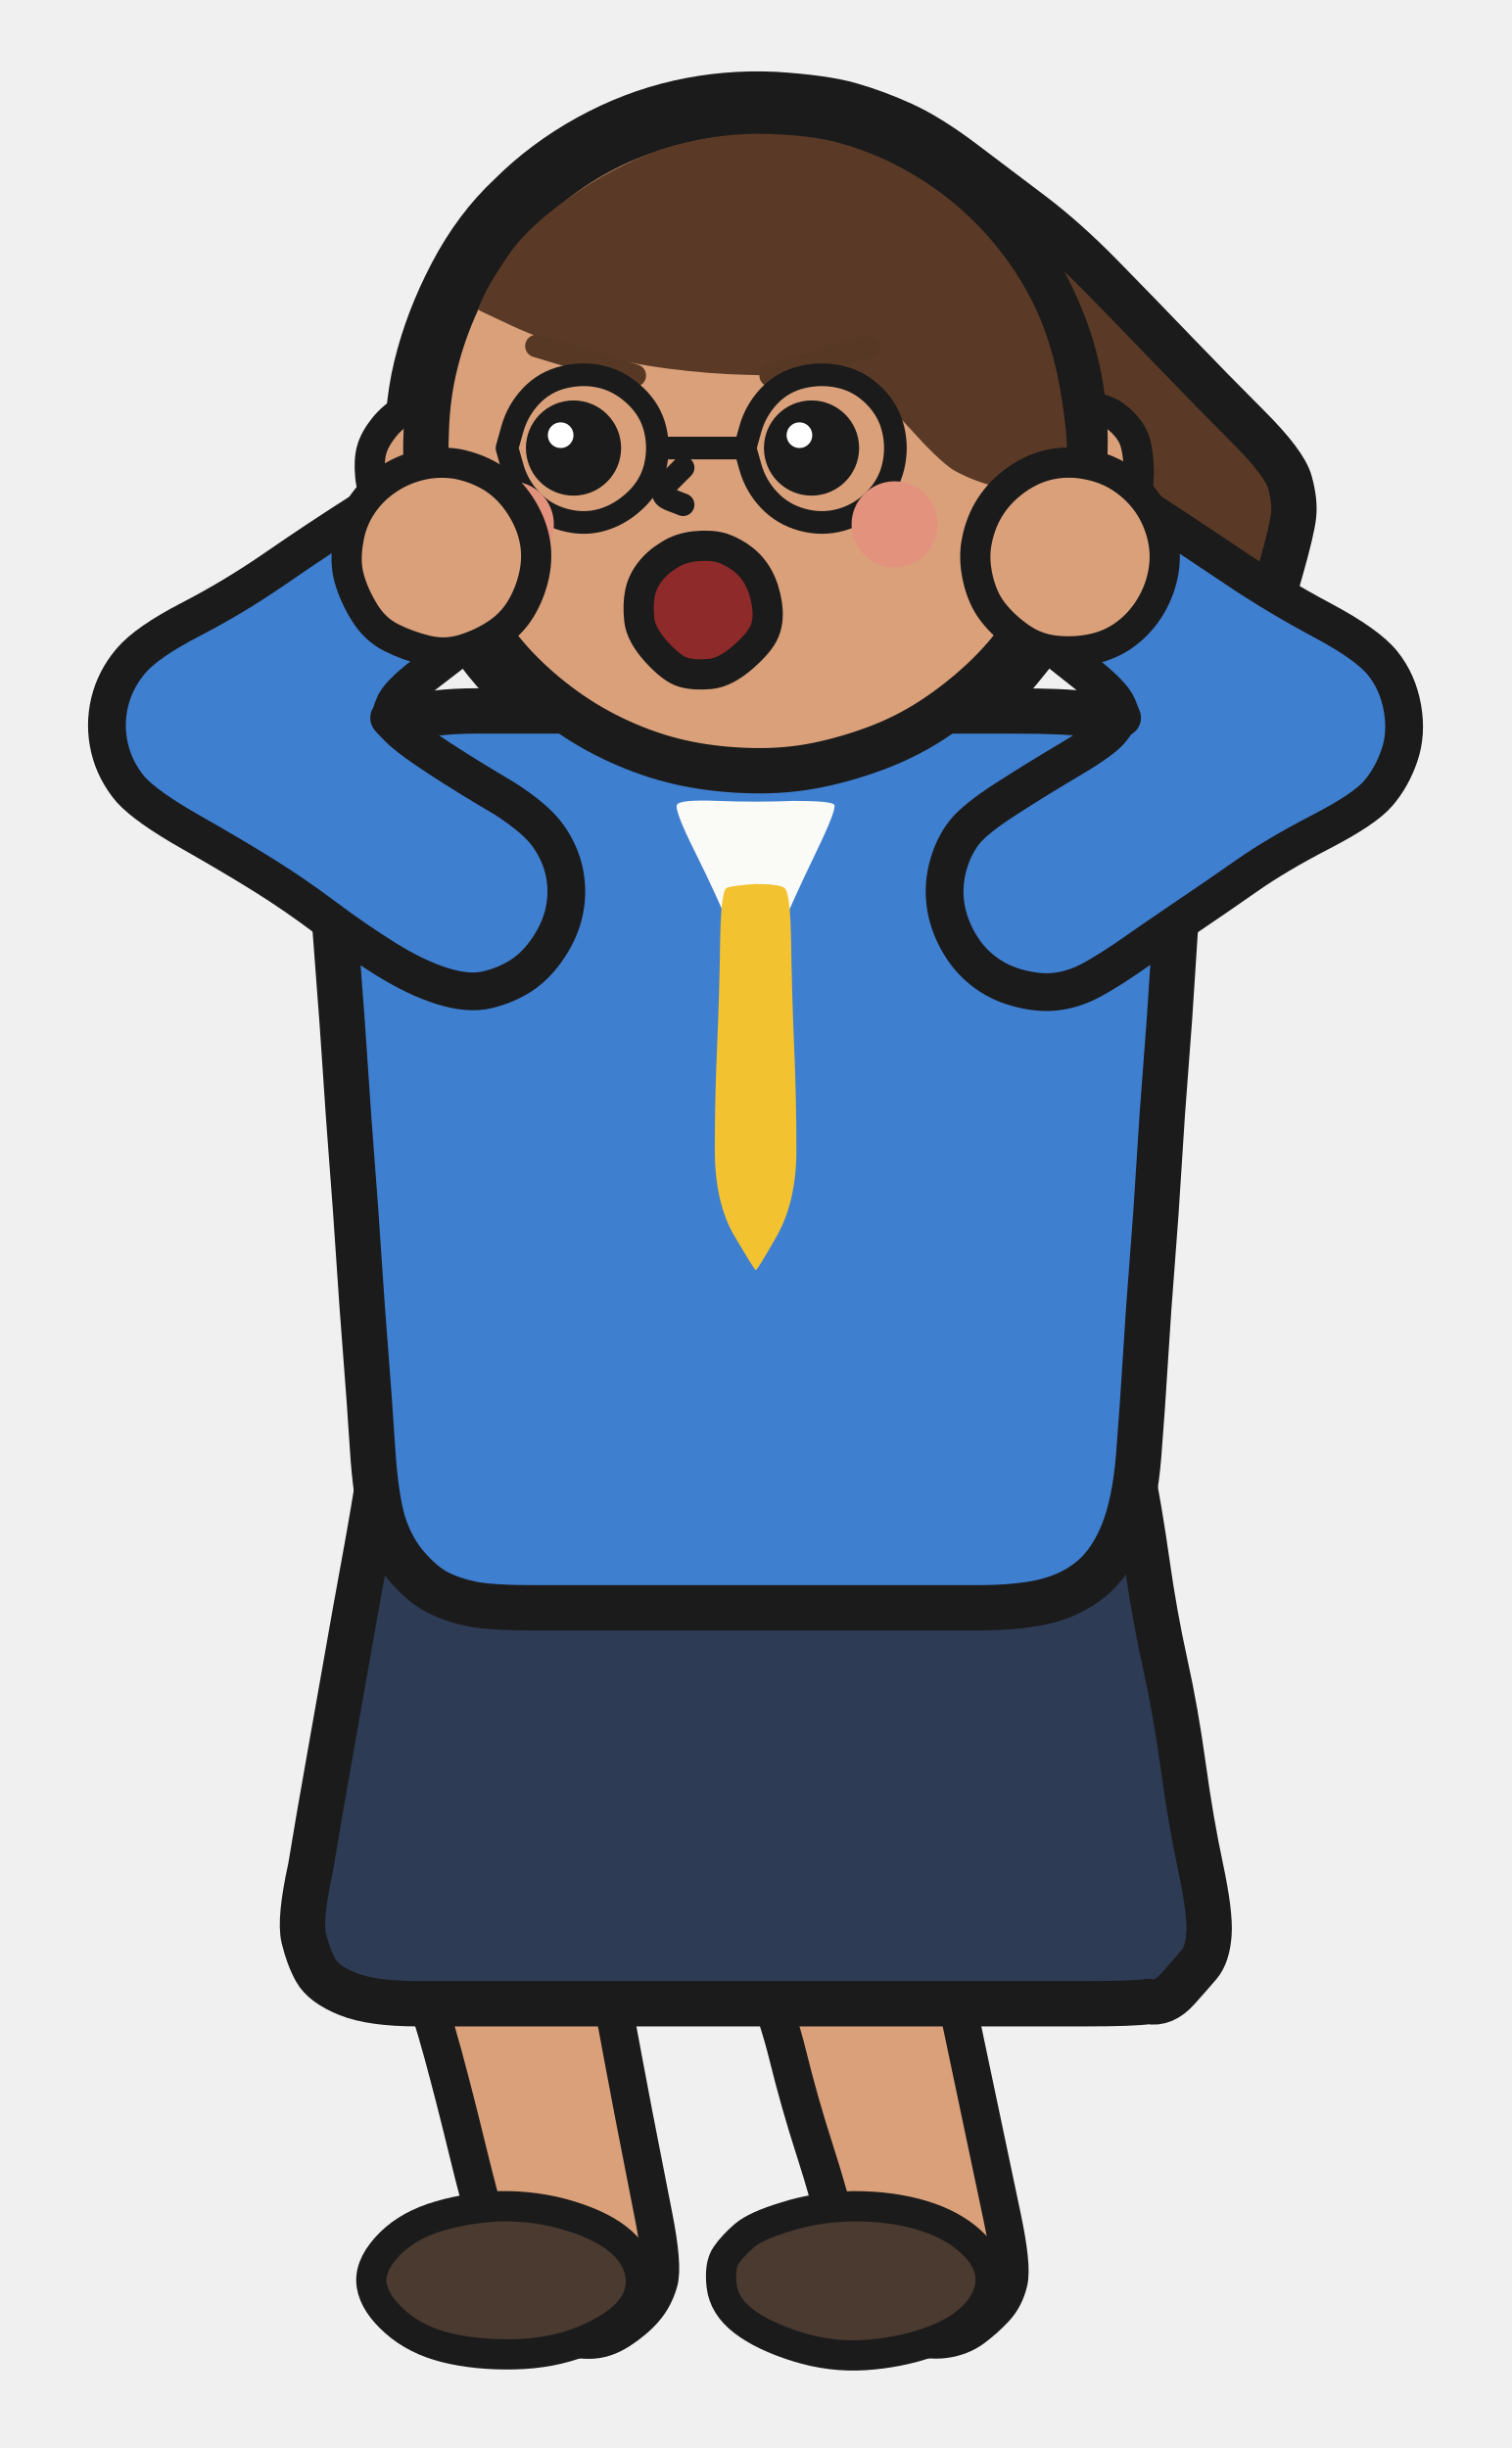
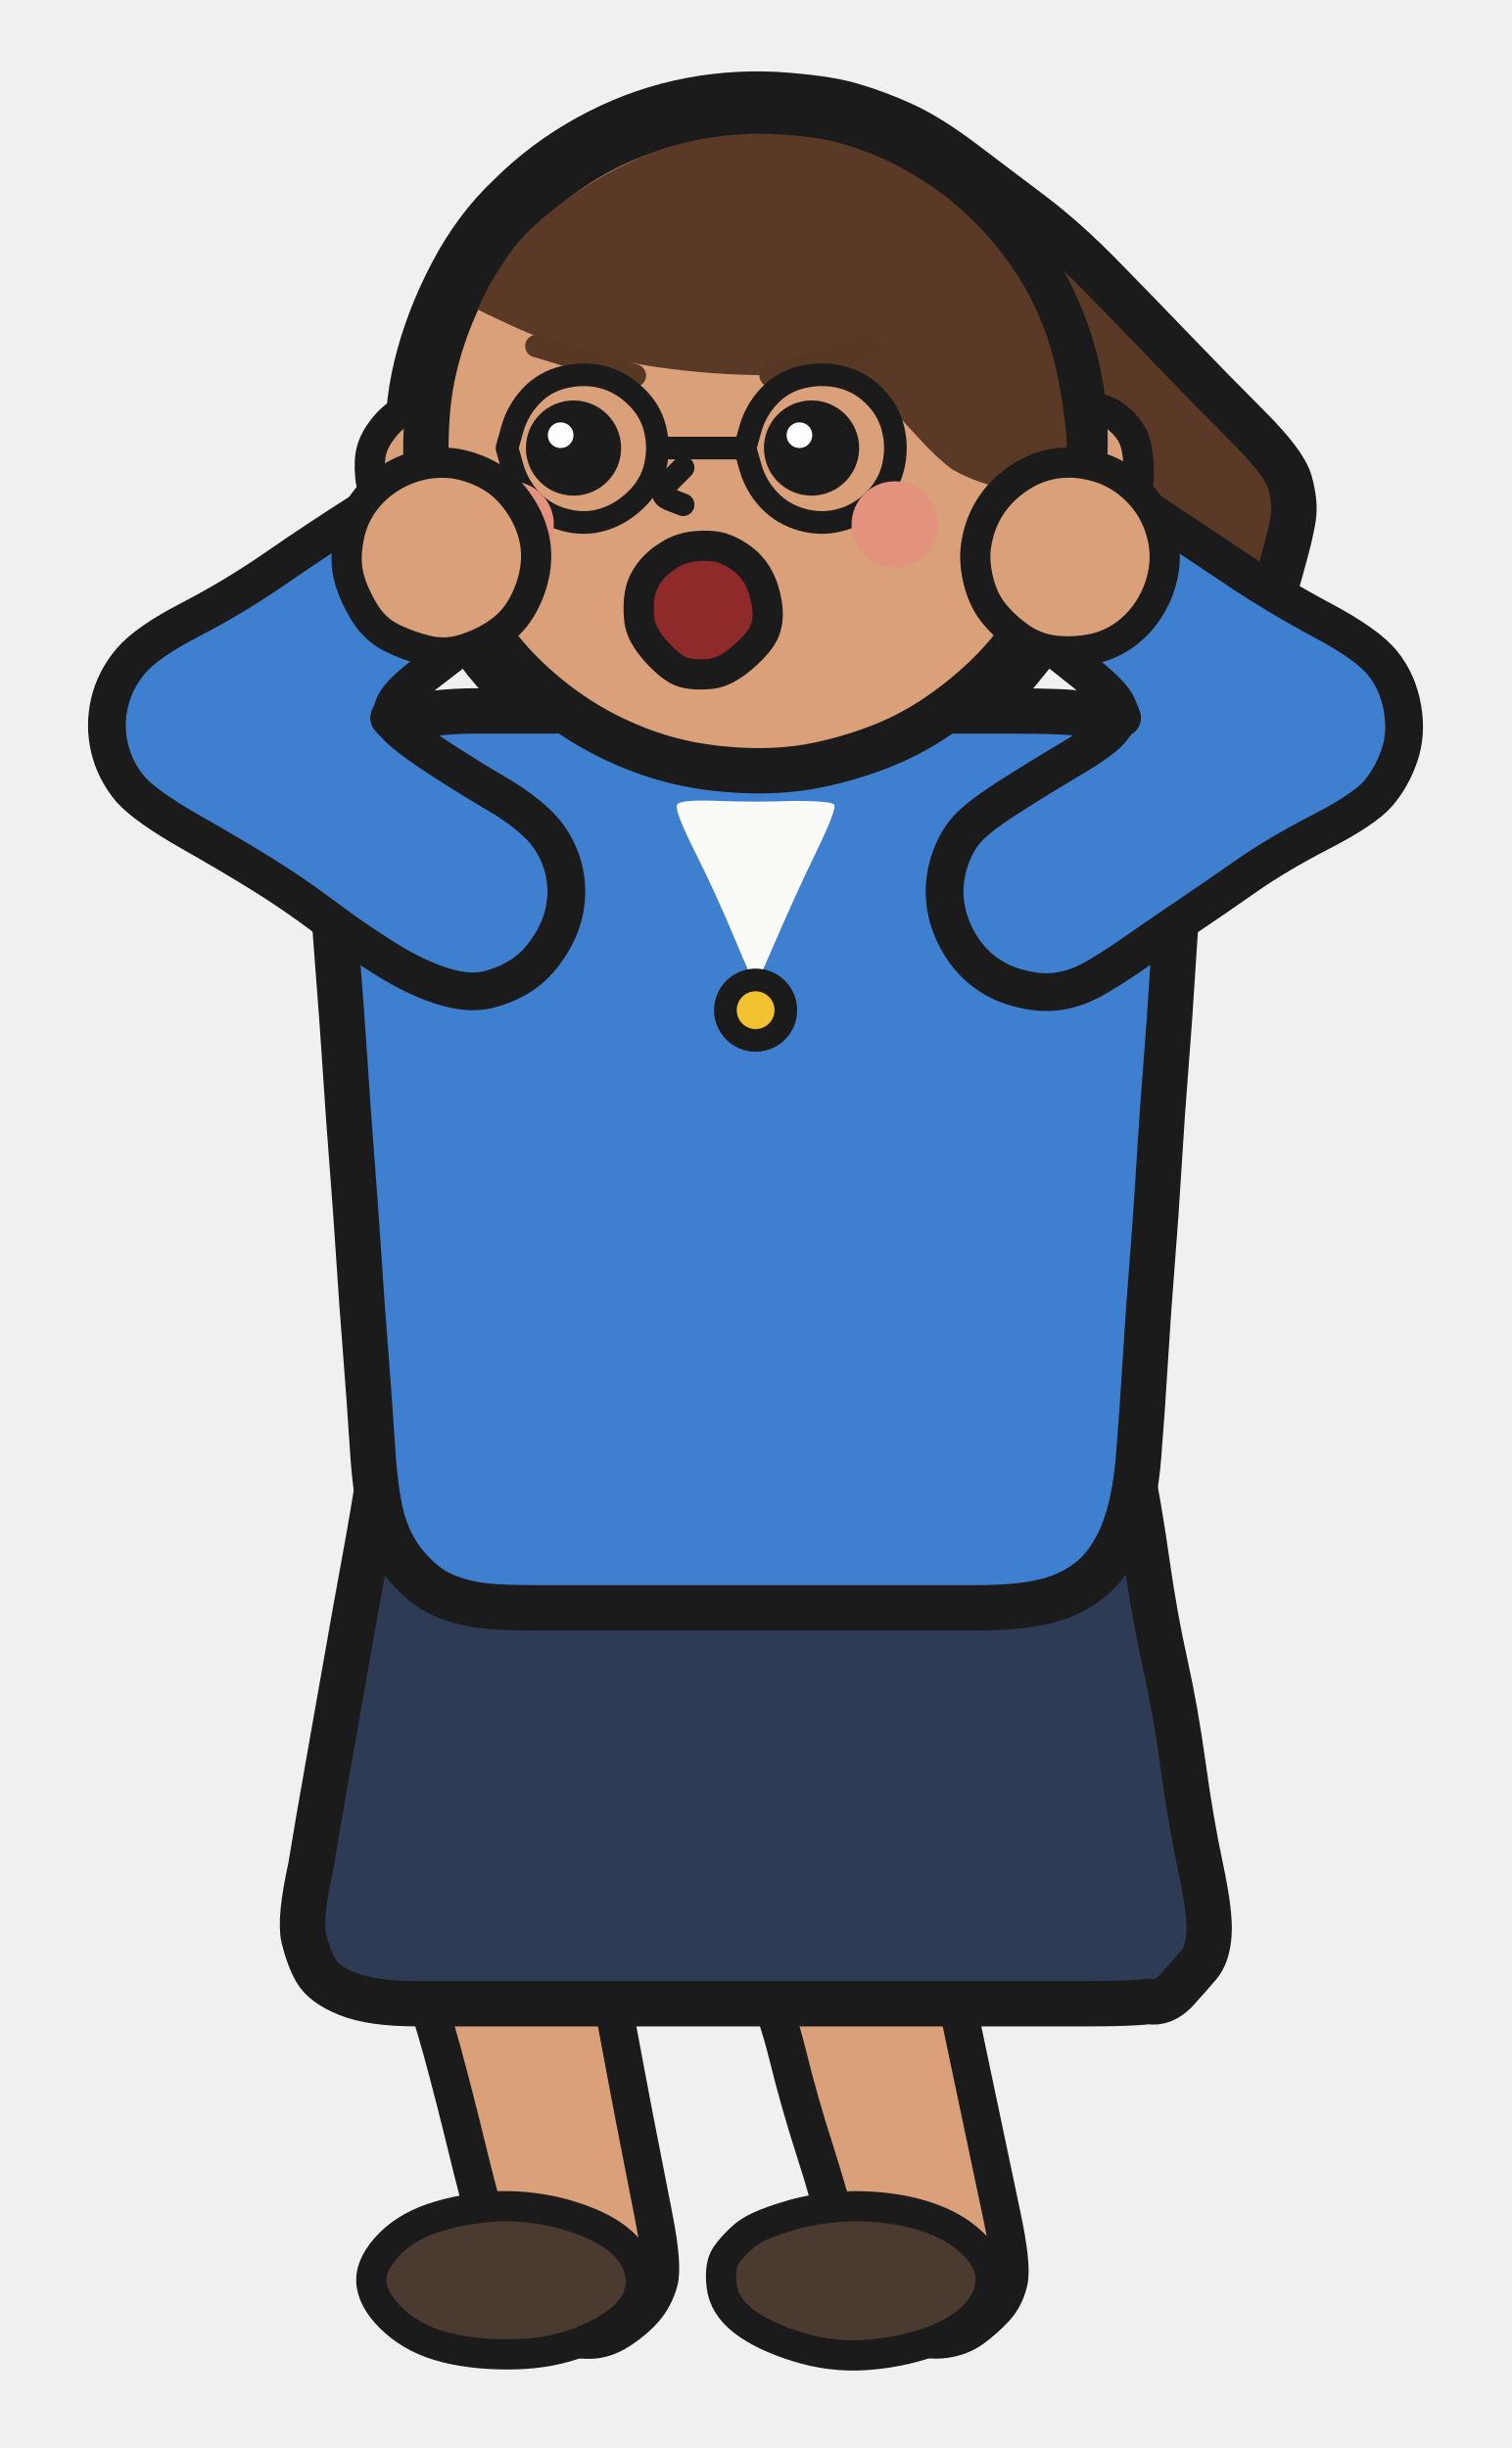
<svg xmlns="http://www.w3.org/2000/svg" viewBox="0 0 200.0 324" width="200.0" height="324">
  <g stroke="#1B1B1B" stroke-linecap="round" stroke-linejoin="round">
    <path d="M102.5 12.5Q109 12.9 112.5 13.9t7 2.6t8 5t9 6.8t9.3 8.3t9.7 10t9.7 9.9t5.5 7.3t.5 4.4t-1.7 7.2t-3 10.3t-3 10.2q-1.5 5.1 -3.4 7.1t-3.5 2.4t-3.1 .1t-3-1.3t-2.2-2.1t-1-5.6t-.4-9t-1.1-7.3t-.8-2.8t-1 .4t-3.5 3.6t-5 6.5q-2.5 3.2 -6.5 6.4t-10 6t-12 3.6t-12.5 .2t-12.5-3.4t-11-6.6t-8.6-9.1t-5.7-11t-2.6-12.5t1-13t4.7-12.3t7.7-10.3q4.5-4.5 10.3-7.7t12-4.6t12.7-1.1Z" fill="#5A3A26" stroke-width="6" />
    <path d="M122.5 177.8Q125 177.9 127.4 179t4.1 2.5t2.7 3.5t1.4 4.5t-.9 8.6t-2.6 12.3t-2.6 12.2t-2.6 12.3t-1.7 10.1t0 9.5t1.8 12.2t2.8 13.3q1.4 6.7 2.8 13.3t.9 8.7t-1.8 3.5t-2.9 2.6t-3.8 1.5t-5-.6t-5-3.4t-3.7-8.7t-3.5-12.4t-3.5-12.3t-3.8-11.2t-2.6-7.5q-.5-2.5 .4-6t1.7-7t1.8-9.7t2-12.6t2-12.4t2-12.6t2.1-8.2t3.1-3.7t4.5-2.7t5-.8Z" fill="#D9A07A" stroke-width="5" />
    <path d="M113 292Q118 292 122 293.2t6.5 3.5t2.6 4.8t-2 4.8t-6.1 3.7t-8.5 1.7t-9-1.1t-7.1-3.4t-2.9-4.7t.6-4t2.4-2.6t5.5-2.5q4-1.3 9-1.4Z" fill="#4A3A30" stroke-width="4" />
    <path d="M78.5 177.9Q81 178 83.4 179t4 2.5t2.7 3.5t1.4 4.5t-1 8.6t-2.8 12.3t-2.9 12.2t-2.8 12.3t-1.9 10.6t-.2 9.5t1.5 11.7t2.5 13.3q1.3 6.7 2.6 13.3t.7 8.7t-1.9 3.6t-3.3 2.8t-4 1.3t-4.7-.7t-4.6-3.5t-3.6-8.7t-3.3-12.5t-3.2-12.5t-3.8-12t-2.4-7.8q-.2-2 .8-5.5t1.8-7t2.1-9.7t2.3-12.4t2.2-12.4t2.3-12.4t2.5-8.4t3.4-3.7t4.1-2.1t4.6-.5Z" fill="#D9A07A" stroke-width="5" />
    <path d="M66 292Q71 291.9 75.5 293.3t6.8 3.5t2.5 4.7t-1.8 4.7t-6 3.7t-9 1.7t-9-.9t-6.7-3.4t-3.1-4.8t1.9-5t6.1-3.9t8.8-1.6Z" fill="#4A3A30" stroke-width="4" />
    <path d="M131.8 164.9Q138 164.9 140.5 166.2t4 4t2.6 9.6t2.4 13.4t2.3 13.6t2.4 13.4t2.4 13.6t2.3 13.4t1.1 8.8t-1.3 4t-2.9 3.3t-3.8 1.6q-2 .3 -8.3 .3t-12.6 0t-12.7 0t-12.6 0t-12.6 0t-12.6 0t-12.7 0t-12.6 0t-9.3-1.3t-4.2-3.1t-1.6-4.3t.9-9.3q1.1-6.7 2.3-13.4t2.4-13.6t2.4-13.4t2.3-13.6t2.4-13.4t2.4-9.3t2.4-3.5t3.3-1.6t8.2-.6t12.6 0t12.4 0t12.6 .1q6.2 0 12.4 0t12.6 0Z" fill="#2E3B55" stroke-width="6" />
    <path d="M143.5 94.5Q146 94.9 148 95.9t3.6 2.6t2.7 3.5t1.7 4.5t.1 8.9t-.9 12.9t-.9 12.8t-.9 12.9t-.9 12.9t-.9 12.8t-.9 12.9t-2.1 10.3q-1.6 3.9 -4.1 6t-6 3t-9.3 .9t-11.7 0t-11.7 0t-11.6 0t-11.7 0t-11.7 0t-8.3-.5t-4.5-1.5t-4.1-3.4t-3.2-5.9q-1-3.5 -1.4-9.8t-.9-12.6t-.9-12.5t-.9-12.6t-.9-12.6t-.9-12.5t-.9-12.6t-.1-8.8t1.7-5t3.9-4.6t5.6-3t9.9-.8q6.9 0 13.9 0t13.8 0t13.8 0t13.8 0t13.9 0t9.4 .4Z" fill="#3F7FD0" stroke-width="6" />
    <path d="M105 106Q110 106 110.4 106.5t-2.4 6.3t-5.3 11.6t-2.7 5.9t-2.7-5.9t-5.3-11.6t-2.4-6.3t5.4-.5t10 0Z" fill="#FAFAF7" stroke="none" data-noink="1" />
-     <path d="M100 117Q103 117 103.8 117.5t.9 7.3t.4 13.7t.3 13.7t-2.6 11.4t-2.8 4.5t-2.8-4.5t-2.6-11.4t.3-13.7t.4-13.7t.9-7.3t3.8-.5Z" fill="#F2C230" stroke="none" data-noink="1" />
+     <circle cx="100" cy="133.7" r="4" fill="#F2C230" stroke-width="3" />
    <path d="M143 53.7Q146 53.9 147.5 55t2.3 2.5t.9 4.5t-.9 4.5t-2.4 2.5t-2.9 1.3t-3.5 0t-3.4-1.3t-2.4-2.5t-1.2-3.5t.2-3.5t1.6-2.9q1.2-1.5 2.7-2.3t4.5-.6Z" fill="#D9A07A" stroke-width="4" />
    <path d="M58 53.7Q61 53.9 62.5 55t2.3 2.5t.9 4.5t-.9 4.5t-2.4 2.5t-3.4 1.3t-3.5 0t-2.9-1.3t-2.4-2.5t-1.2-3.5t.2-3.5t1.6-2.9q1.2-1.5 2.7-2.3t4.5-.6Z" fill="#D9A07A" stroke-width="4" />
    <path d="M100.5 14.9Q105 14.9 109 15.8t8 2.5t7.5 4.1t6.6 5.5t5.4 6.6t3.9 7.5t2.4 8t.8 8.5t-1 9t-2.7 8.5t-4.2 7.5t-5.6 6.5q-3.1 2.9 -6.6 5.2t-7.5 3.8t-8 2.3t-8.5 .7t-8.5-.9t-8-2.5t-7.5-4.1t-6.5-5.4t-5.5-6.9t-4.1-8t-2.4-8.2t-.6-8.5q.1-4.5 1-8.5t2.6-8t4.2-7.5t5.6-6.5t6.7-5.3t7.5-3.8t8-2.3t8.5-.7Z" fill="#D9A07A" stroke-width="6" />
    <path d="M100.5 17.7Q107 17.8 111 18.9t7.5 2.9t6.5 4.1t5.6 5.2t4.7 6.4t3.4 7.5t2 9t.4 6.3t-.6 1.8t-3.5 1.7t-6 .4t-5-2.1q-2-1.4 -5.5-5.3t-6-5.3t-7-1.6t-9-.3t-10-.8t-11-2.2t-9.8-3.5t-4.4-2.1t.8-2t3.3-5.4t8-7.5t12-6.3q6.6-2.1 13.1-2.1Z" fill="#5A3A26" stroke="none" data-noink="1" />
    <circle cx="107.4" cy="59.3" r="4.8" fill="#1B1B1B" stroke-width="3" />
    <circle cx="105.8" cy="57.6" r="1.7" fill="#FFFFFF" stroke="none" data-noink="1" />
    <circle cx="75.9" cy="59.3" r="4.8" fill="#1B1B1B" stroke-width="3" />
    <circle cx="74.2" cy="57.6" r="1.7" fill="#FFFFFF" stroke="none" data-noink="1" />
    <path d="M102 49.7L115 45.8" fill="none" stroke="#573825" stroke-width="3" />
    <path d="M84 49.7L71 45.8" fill="none" stroke="#573825" stroke-width="3" />
    <path d="M98.6 59.3L99.3 56.8Q100 54.3 101.8 52.4T106.2 49.9T111.3 49.9T115.7 52.4T118.2 56.8T118.2 61.8T115.7 66.2T111.3 68.8T106.2 68.8T101.8 66.2T99.3 61.8L98.6 59.3Z" fill="none" stroke-width="3" />
    <path d="M67.1 59.3L67.8 56.8Q68.5 54.3 70.3 52.4T74.7 49.9T79.7 49.9T84.1 52.4T86.7 56.8T86.7 61.8T84.1 66.2T79.7 68.8T74.7 68.8T70.3 66.2T67.8 61.8L67.1 59.3Z" fill="none" stroke-width="3" />
    <path d="M98.6 59.3L87.3 59.3" fill="none" stroke-width="3" />
    <path d="M90.4 61.9L88.6 63.7Q86.9 65.4 88.6 66.1L90.4 66.8" fill="none" stroke-width="3" />
    <circle cx="118.4" cy="69.4" r="5.7" fill="#E3927D" stroke="none" data-noink="1" />
    <circle cx="67.6" cy="69.4" r="5.7" fill="#E3927D" stroke="none" data-noink="1" />
    <path d="M95.5 72.5Q97 73 98.3 74t2.1 2.5t1.1 3.5t-.3 3.5t-2.9 3.5t-4.3 2.2t-3.5-.2t-3.6-2.7t-2.3-4.3t.1-3.5t1.3-2.8t2.5-2.2q1.5-1 3.5-1.2t3.5 .2Z" fill="#8E2A2A" stroke-width="4" />
    <path d="M140.5 63.2Q143 62.9 145 63.6t7.5 4.3t11 7.3t11.5 6.9t8 5.7t2.6 5.9t-.4 6.3t-2.8 5t-7.6 5.1t-9.8 5.8t-8 5.5t-8 5.5q-4 2.7 -6 3.5t-4 .9t-4.5-.6t-4.5-2.3t-3.3-4t-1.6-4.9t.4-5t2.1-4.3t5.6-4.5t8.6-5.3t5.4-4t1.3-1.4q0 0 -.6-1.5t-4.1-4.3t-6.9-5.4t-4.7-5.3t-1.2-5t1.5-5t3.5-3.8t4.5-1.5Z" fill="#3F7FD0" stroke-width="5" />
    <path d="M143.5 61.4Q146 61.8 148 63t3.5 3.1t2.2 4.4t.3 5t-1.7 4.7t-3.3 3.7t-4.5 2t-5 .2t-4.6-1.8t-3.5-3.3t-2-4.5t-.1-5q.5-2.5 1.8-4.5t3.4-3.5t4.4-2t4.6-.1Z" fill="#D9A07A" stroke-width="4" />
    <path d="M56.5 63.6Q60 63 62 63.7t3.8 2.5t2.6 3.8t.6 4.5t-1.6 4.8t-4.7 4.9t-6.7 5.2t-3.9 4.1t-.6 1.5t1.3 1.4t5.4 4t8.6 5.3q4.2 2.7 5.8 5t2.1 4.8t0 5t-2.1 4.9t-3.6 3.7t-4.5 1.9t-6-.5t-7.5-3.6t-8-5.5t-8-5.5t-9.8-5.8t-7.9-5.6q-2.1-2.5 -2.8-5.5t0-6t2.8-5.5t7.9-5.5t11.3-6.8t11-7.3t9-4.3Z" fill="#3F7FD0" stroke-width="5" />
    <path d="M60.5 61.4Q63 61.9 65 63.1t3.5 3.3t2.1 4.4t.2 4.7t-1.6 4.6t-3.2 3.6t-4.5 2.2t-5 .2t-4.7-1.7t-3.6-3.4t-2-4.5t-.1-5q.4-2.5 1.7-4.5t3.3-3.4t4.4-2t5-.2Z" fill="#D9A07A" stroke-width="4" />
  </g>
</svg>
